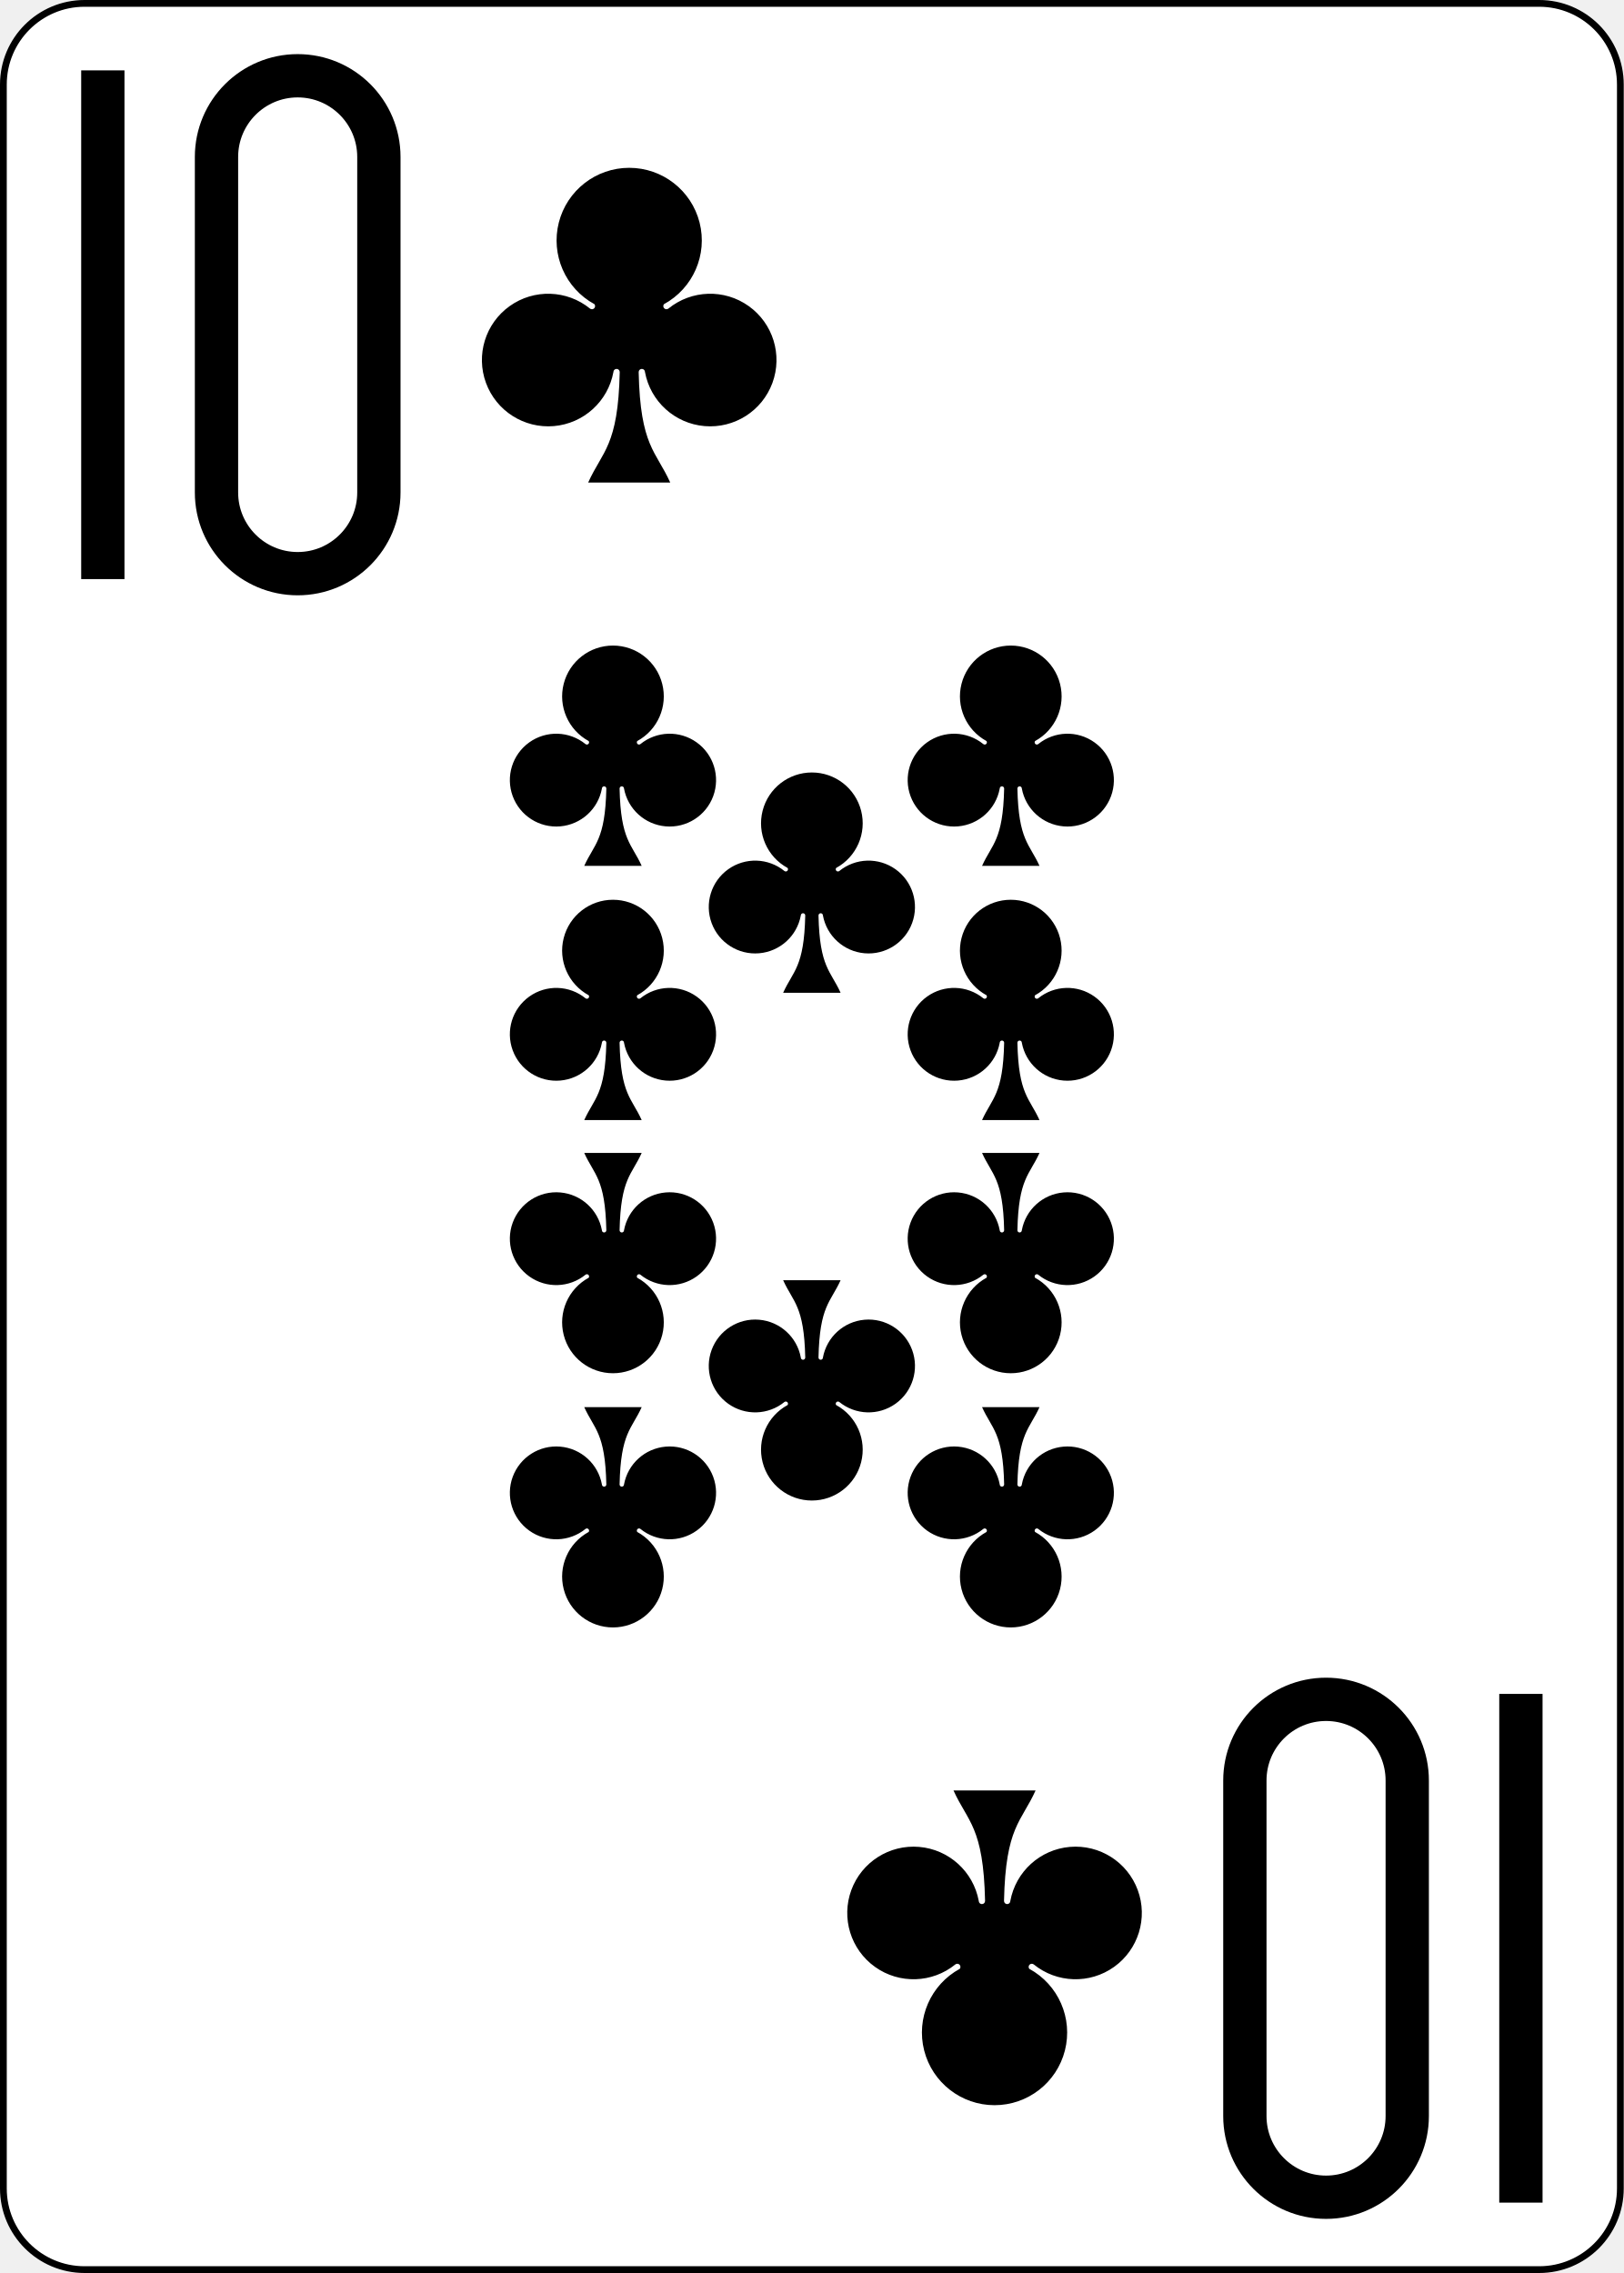
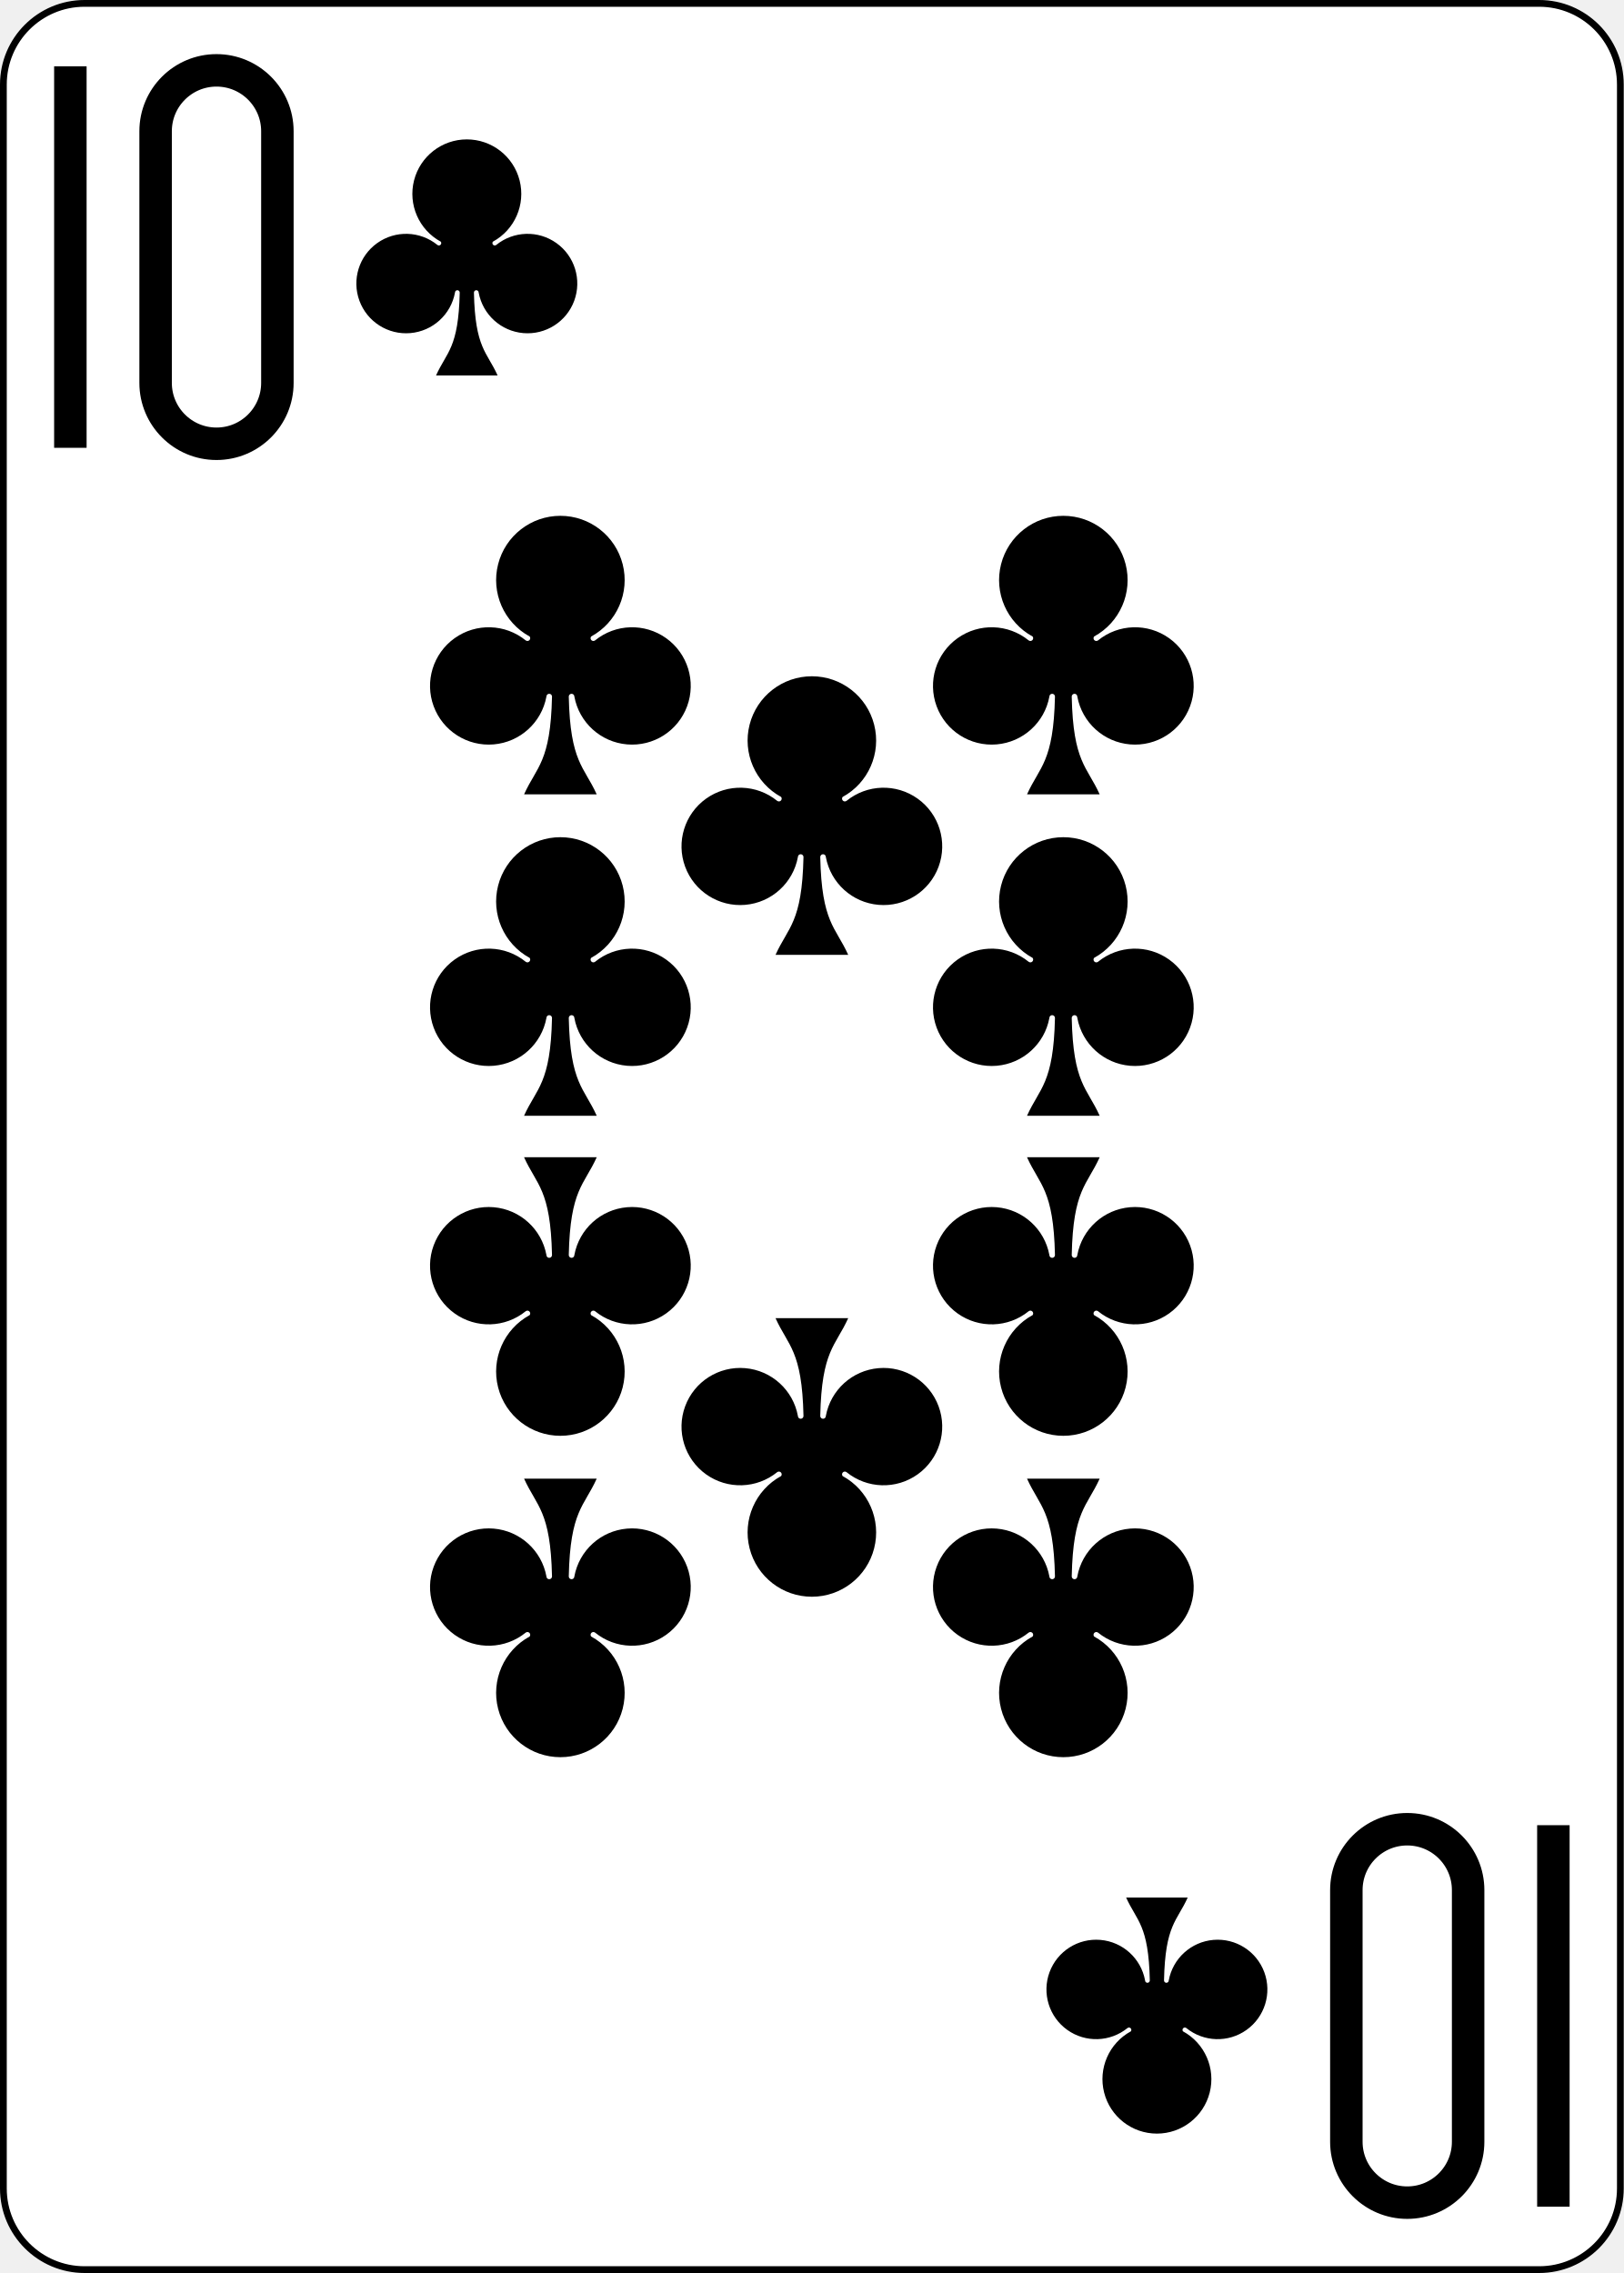
<svg xmlns="http://www.w3.org/2000/svg" xmlns:xlink="http://www.w3.org/1999/xlink" width="240" height="336" class="card" preserveAspectRatio="none" viewBox="-120 -168 240 336">
  <symbol id="b" preserveAspectRatio="xMinYMid" viewBox="-600 -600 1200 1200">
    <path d="M30 150c5 235 55 250 100 350h-260c45-100 95-115 100-350a10 10 0 0 0-20 0 210 210 0 1 1-74-201 10 10 0 0 0 14-14 230 230 0 1 1 220 0 10 10 0 0 0 14 14 210 210 0 1 1-74 201 10 10 0 0 0-20 0" />
  </symbol>
  <symbol id="a" preserveAspectRatio="xMinYMid" viewBox="-500 -500 1000 1000">
    <path fill="none" stroke="#000" stroke-linecap="square" stroke-miterlimit="1.5" stroke-width="80" d="M-260 430v-860M-50 0v-310a150 150 0 0 1 300 0v620a150 150 0 0 1-300 0Z" />
  </symbol>
  <rect width="239" height="335" x="-119.5" y="-167.5" fill="#fff" stroke="#000" rx="12" ry="12" />
-   <use xlink:href="#a" height="80" x="-124" y="-160" />
-   <use xlink:href="#b" height="56" x="-55" y="-148" />
-   <g transform="scale(0.56)">
+   <use xlink:href="#a" height="60" x="-124" y="-160" />
+   <use xlink:href="#b" height="42" x="-72" y="-151" />
+   <g transform="scale(0.708)">
    <use xlink:href="#b" height="70" x="-87.5" y="-135.6" />
    <use xlink:href="#b" height="70" x="17.5" y="-135.6" />
    <use xlink:href="#b" height="70" x="-87.5" y="-68.5" />
    <use xlink:href="#b" height="70" x="17.5" y="-68.5" />
    <use xlink:href="#b" height="70" x="-35" y="-102.1" />
  </g>
  <g transform="rotate(180)">
-     <use xlink:href="#a" height="80" x="-124" y="-160" />
-     <use xlink:href="#b" height="56" x="-55" y="-148" />
-     <g transform="scale(0.56)">
+     <use xlink:href="#a" height="60" x="-124" y="-160" />
+     <use xlink:href="#b" height="42" x="-72" y="-151" />
+     <g transform="scale(0.708)">
      <use xlink:href="#b" height="70" x="-87.5" y="-135.6" />
      <use xlink:href="#b" height="70" x="17.5" y="-135.6" />
      <use xlink:href="#b" height="70" x="-87.5" y="-68.5" />
      <use xlink:href="#b" height="70" x="17.5" y="-68.5" />
      <use xlink:href="#b" height="70" x="-35" y="-102.1" />
    </g>
  </g>
</svg>
